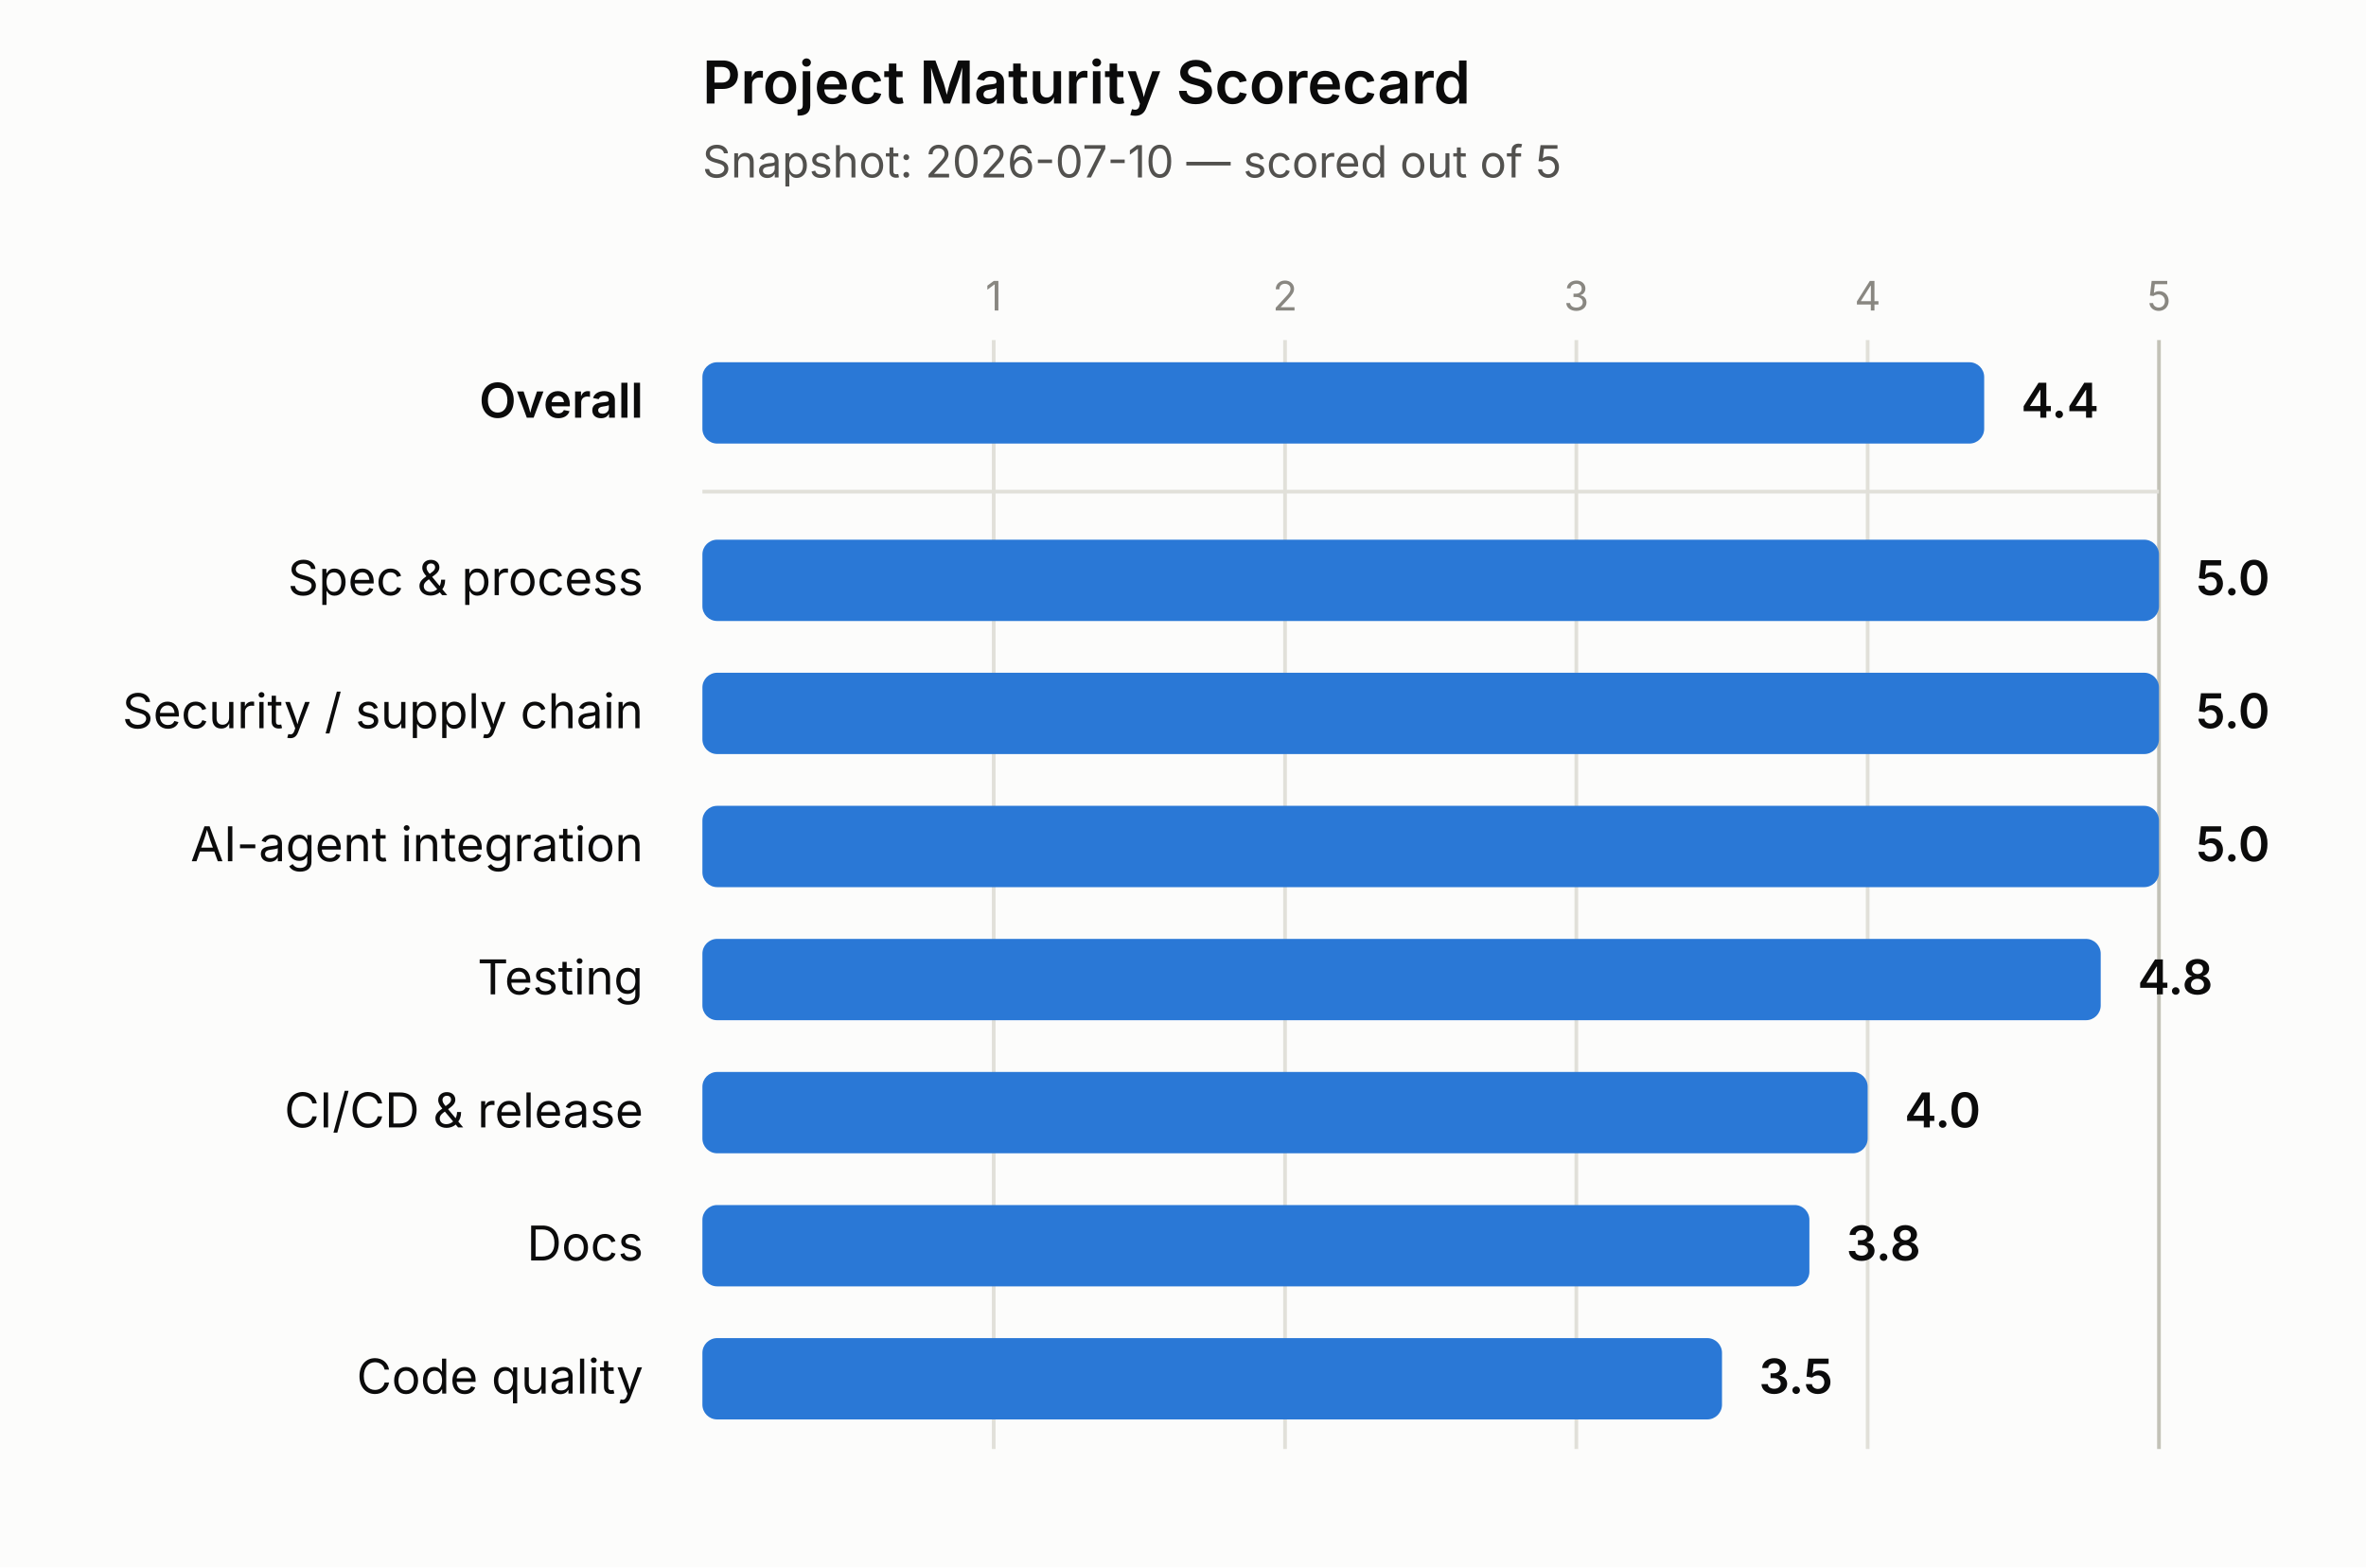
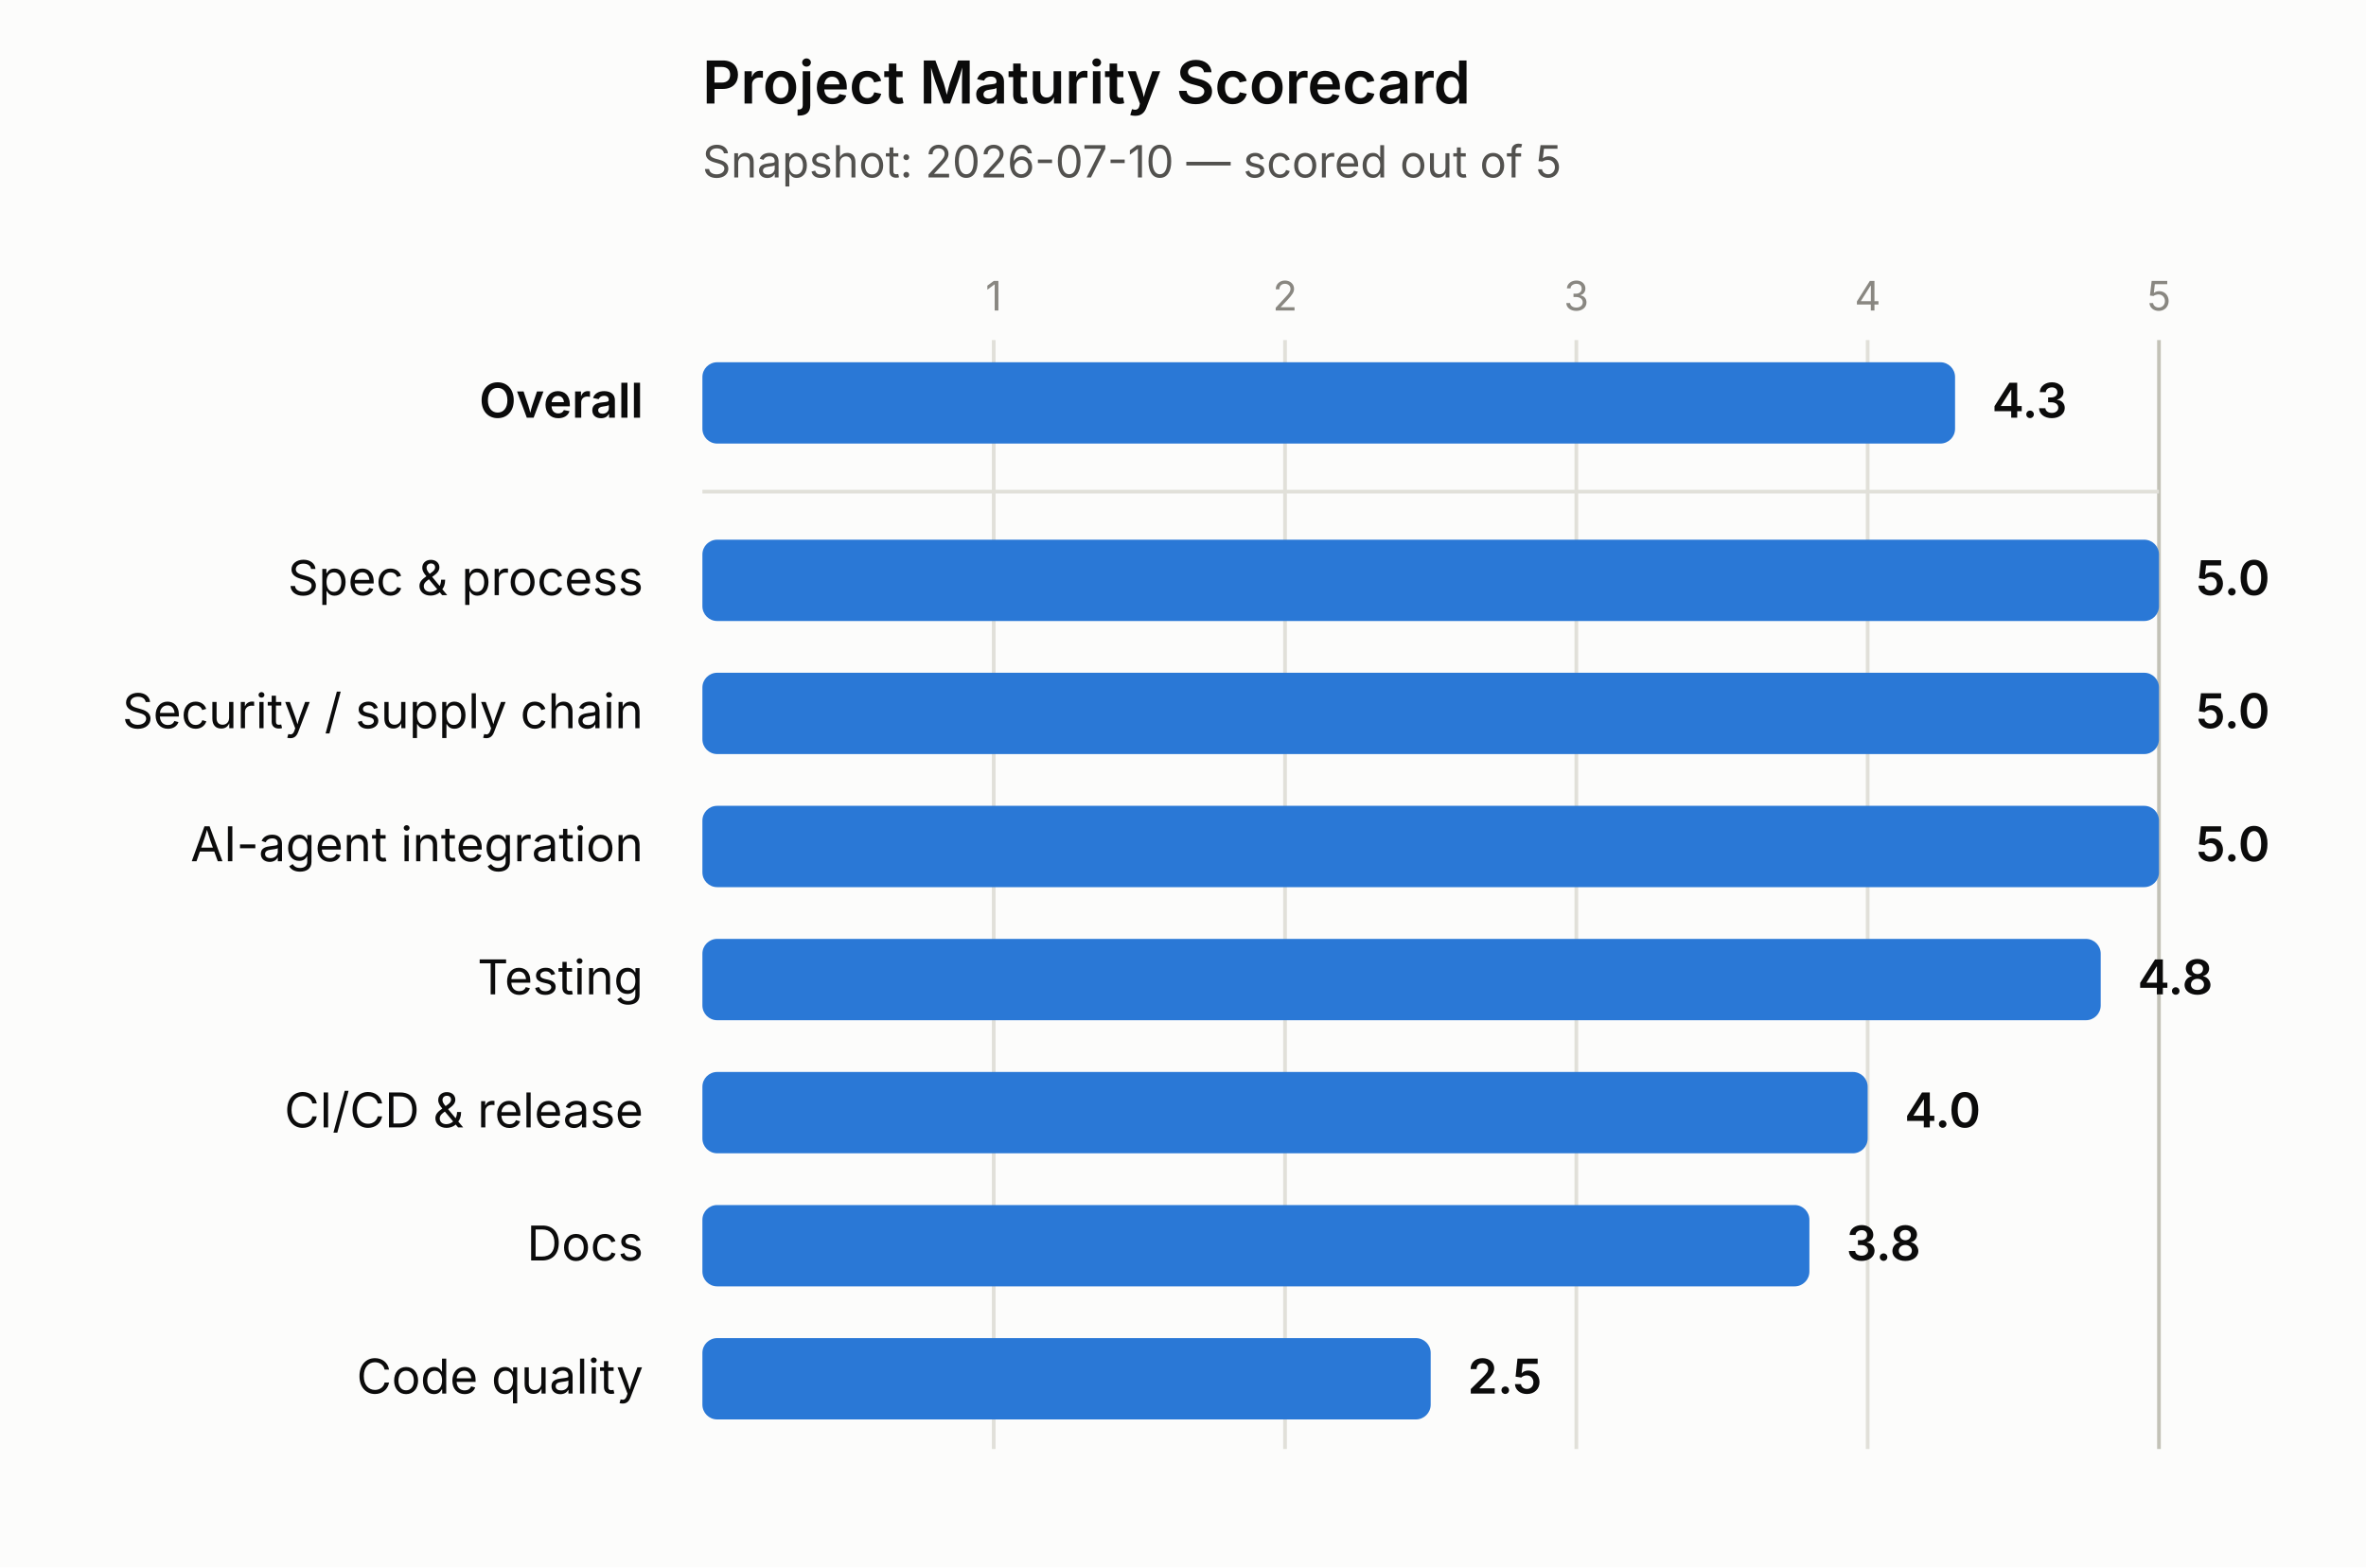
<svg xmlns="http://www.w3.org/2000/svg" width="640" height="424" viewBox="0 0 640 424">
  <rect x="0" y="0" width="640" height="424" fill="#fcfcfb" />
  <text x="190" y="28" font-size="16" font-weight="600" fill="#0b0b0b" font-family="system-ui, -apple-system, 'Segoe UI', sans-serif">Project Maturity Scorecard</text>
  <text x="190" y="48" font-size="12" fill="#52514e" font-family="system-ui, -apple-system, 'Segoe UI', sans-serif">Snapshot: 2026-07-10 — scored out of 5</text>
  <line x1="268.8" y1="92" x2="268.8" y2="392" stroke="#e1e0d9" stroke-width="1" />
  <text x="268.8" y="84" font-size="11" fill="#898781" text-anchor="middle" font-family="system-ui, -apple-system, 'Segoe UI', sans-serif">1</text>
  <line x1="347.6" y1="92" x2="347.6" y2="392" stroke="#e1e0d9" stroke-width="1" />
  <text x="347.6" y="84" font-size="11" fill="#898781" text-anchor="middle" font-family="system-ui, -apple-system, 'Segoe UI', sans-serif">2</text>
  <line x1="426.4" y1="92" x2="426.4" y2="392" stroke="#e1e0d9" stroke-width="1" />
  <text x="426.4" y="84" font-size="11" fill="#898781" text-anchor="middle" font-family="system-ui, -apple-system, 'Segoe UI', sans-serif">3</text>
  <line x1="505.2" y1="92" x2="505.2" y2="392" stroke="#e1e0d9" stroke-width="1" />
  <text x="505.2" y="84" font-size="11" fill="#898781" text-anchor="middle" font-family="system-ui, -apple-system, 'Segoe UI', sans-serif">4</text>
  <line x1="584" y1="92" x2="584" y2="392" stroke="#c3c2b7" stroke-width="1" />
  <text x="584" y="84" font-size="11" fill="#898781" text-anchor="middle" font-family="system-ui, -apple-system, 'Segoe UI', sans-serif">5</text>
  <line x1="190" y1="133" x2="584" y2="133" stroke="#e1e0d9" stroke-width="1" />
  <text x="174" y="113" font-size="13" font-weight="600" fill="#0b0b0b" text-anchor="end" font-family="system-ui, -apple-system, 'Segoe UI', sans-serif">Overall</text>
-   <rect x="190" y="98" width="346.72" height="22" rx="4" ry="4" fill="#2a78d6" />
-   <text x="546.72" y="113" font-size="13" font-weight="600" fill="#0b0b0b" font-family="system-ui, -apple-system, 'Segoe UI', sans-serif">4.4</text>
+   <rect x="190" y="98" width="338.84" height="22" rx="4" ry="4" fill="#2a78d6" />
+   <text x="538.84" y="113" font-size="13" font-weight="600" fill="#0b0b0b" font-family="system-ui, -apple-system, 'Segoe UI', sans-serif">4.3</text>
  <text x="174" y="161" font-size="13" font-weight="400" fill="#0b0b0b" text-anchor="end" font-family="system-ui, -apple-system, 'Segoe UI', sans-serif">Spec &amp; process</text>
  <rect x="190" y="146" width="394" height="22" rx="4" ry="4" fill="#2a78d6" />
  <text x="594" y="161" font-size="13" font-weight="600" fill="#0b0b0b" font-family="system-ui, -apple-system, 'Segoe UI', sans-serif">5.0</text>
  <text x="174" y="197" font-size="13" font-weight="400" fill="#0b0b0b" text-anchor="end" font-family="system-ui, -apple-system, 'Segoe UI', sans-serif">Security / supply chain</text>
  <rect x="190" y="182" width="394" height="22" rx="4" ry="4" fill="#2a78d6" />
  <text x="594" y="197" font-size="13" font-weight="600" fill="#0b0b0b" font-family="system-ui, -apple-system, 'Segoe UI', sans-serif">5.0</text>
  <text x="174" y="233" font-size="13" font-weight="400" fill="#0b0b0b" text-anchor="end" font-family="system-ui, -apple-system, 'Segoe UI', sans-serif">AI-agent integration</text>
  <rect x="190" y="218" width="394" height="22" rx="4" ry="4" fill="#2a78d6" />
  <text x="594" y="233" font-size="13" font-weight="600" fill="#0b0b0b" font-family="system-ui, -apple-system, 'Segoe UI', sans-serif">5.0</text>
  <text x="174" y="269" font-size="13" font-weight="400" fill="#0b0b0b" text-anchor="end" font-family="system-ui, -apple-system, 'Segoe UI', sans-serif">Testing</text>
  <rect x="190" y="254" width="378.24" height="22" rx="4" ry="4" fill="#2a78d6" />
  <text x="578.24" y="269" font-size="13" font-weight="600" fill="#0b0b0b" font-family="system-ui, -apple-system, 'Segoe UI', sans-serif">4.8</text>
  <text x="174" y="305" font-size="13" font-weight="400" fill="#0b0b0b" text-anchor="end" font-family="system-ui, -apple-system, 'Segoe UI', sans-serif">CI/CD &amp; release</text>
  <rect x="190" y="290" width="315.2" height="22" rx="4" ry="4" fill="#2a78d6" />
  <text x="515.2" y="305" font-size="13" font-weight="600" fill="#0b0b0b" font-family="system-ui, -apple-system, 'Segoe UI', sans-serif">4.0</text>
  <text x="174" y="341" font-size="13" font-weight="400" fill="#0b0b0b" text-anchor="end" font-family="system-ui, -apple-system, 'Segoe UI', sans-serif">Docs</text>
  <rect x="190" y="326" width="299.44" height="22" rx="4" ry="4" fill="#2a78d6" />
  <text x="499.44" y="341" font-size="13" font-weight="600" fill="#0b0b0b" font-family="system-ui, -apple-system, 'Segoe UI', sans-serif">3.8</text>
  <text x="174" y="377" font-size="13" font-weight="400" fill="#0b0b0b" text-anchor="end" font-family="system-ui, -apple-system, 'Segoe UI', sans-serif">Code quality</text>
-   <rect x="190" y="362" width="275.8" height="22" rx="4" ry="4" fill="#2a78d6" />
-   <text x="475.8" y="377" font-size="13" font-weight="600" fill="#0b0b0b" font-family="system-ui, -apple-system, 'Segoe UI', sans-serif">3.5</text>
+   <rect x="190" y="362" width="197" height="22" rx="4" ry="4" fill="#2a78d6" />
+   <text x="397" y="377" font-size="13" font-weight="600" fill="#0b0b0b" font-family="system-ui, -apple-system, 'Segoe UI', sans-serif">2.5</text>
</svg>
